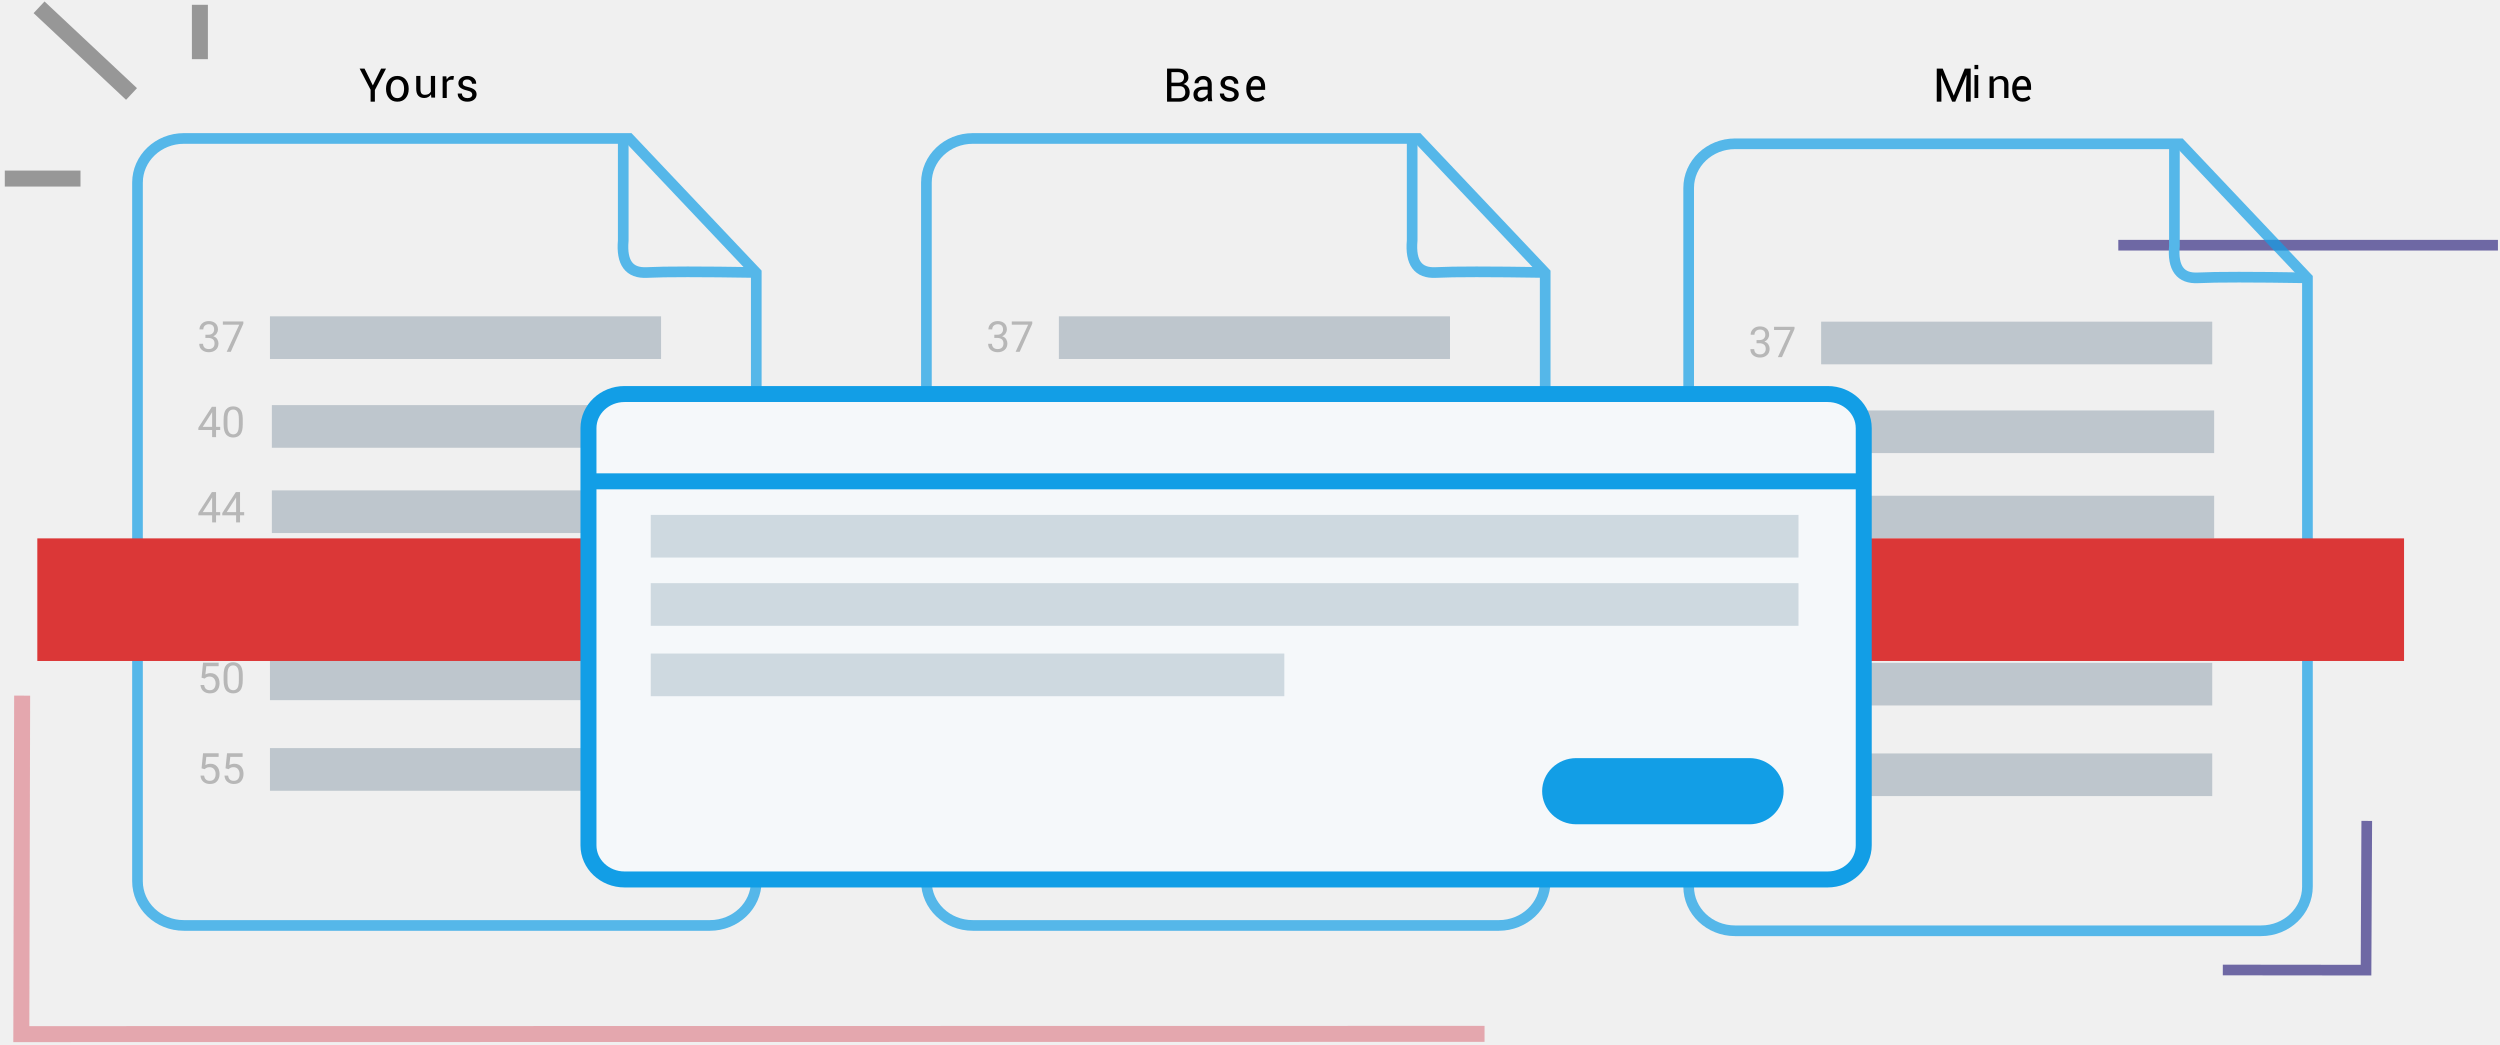
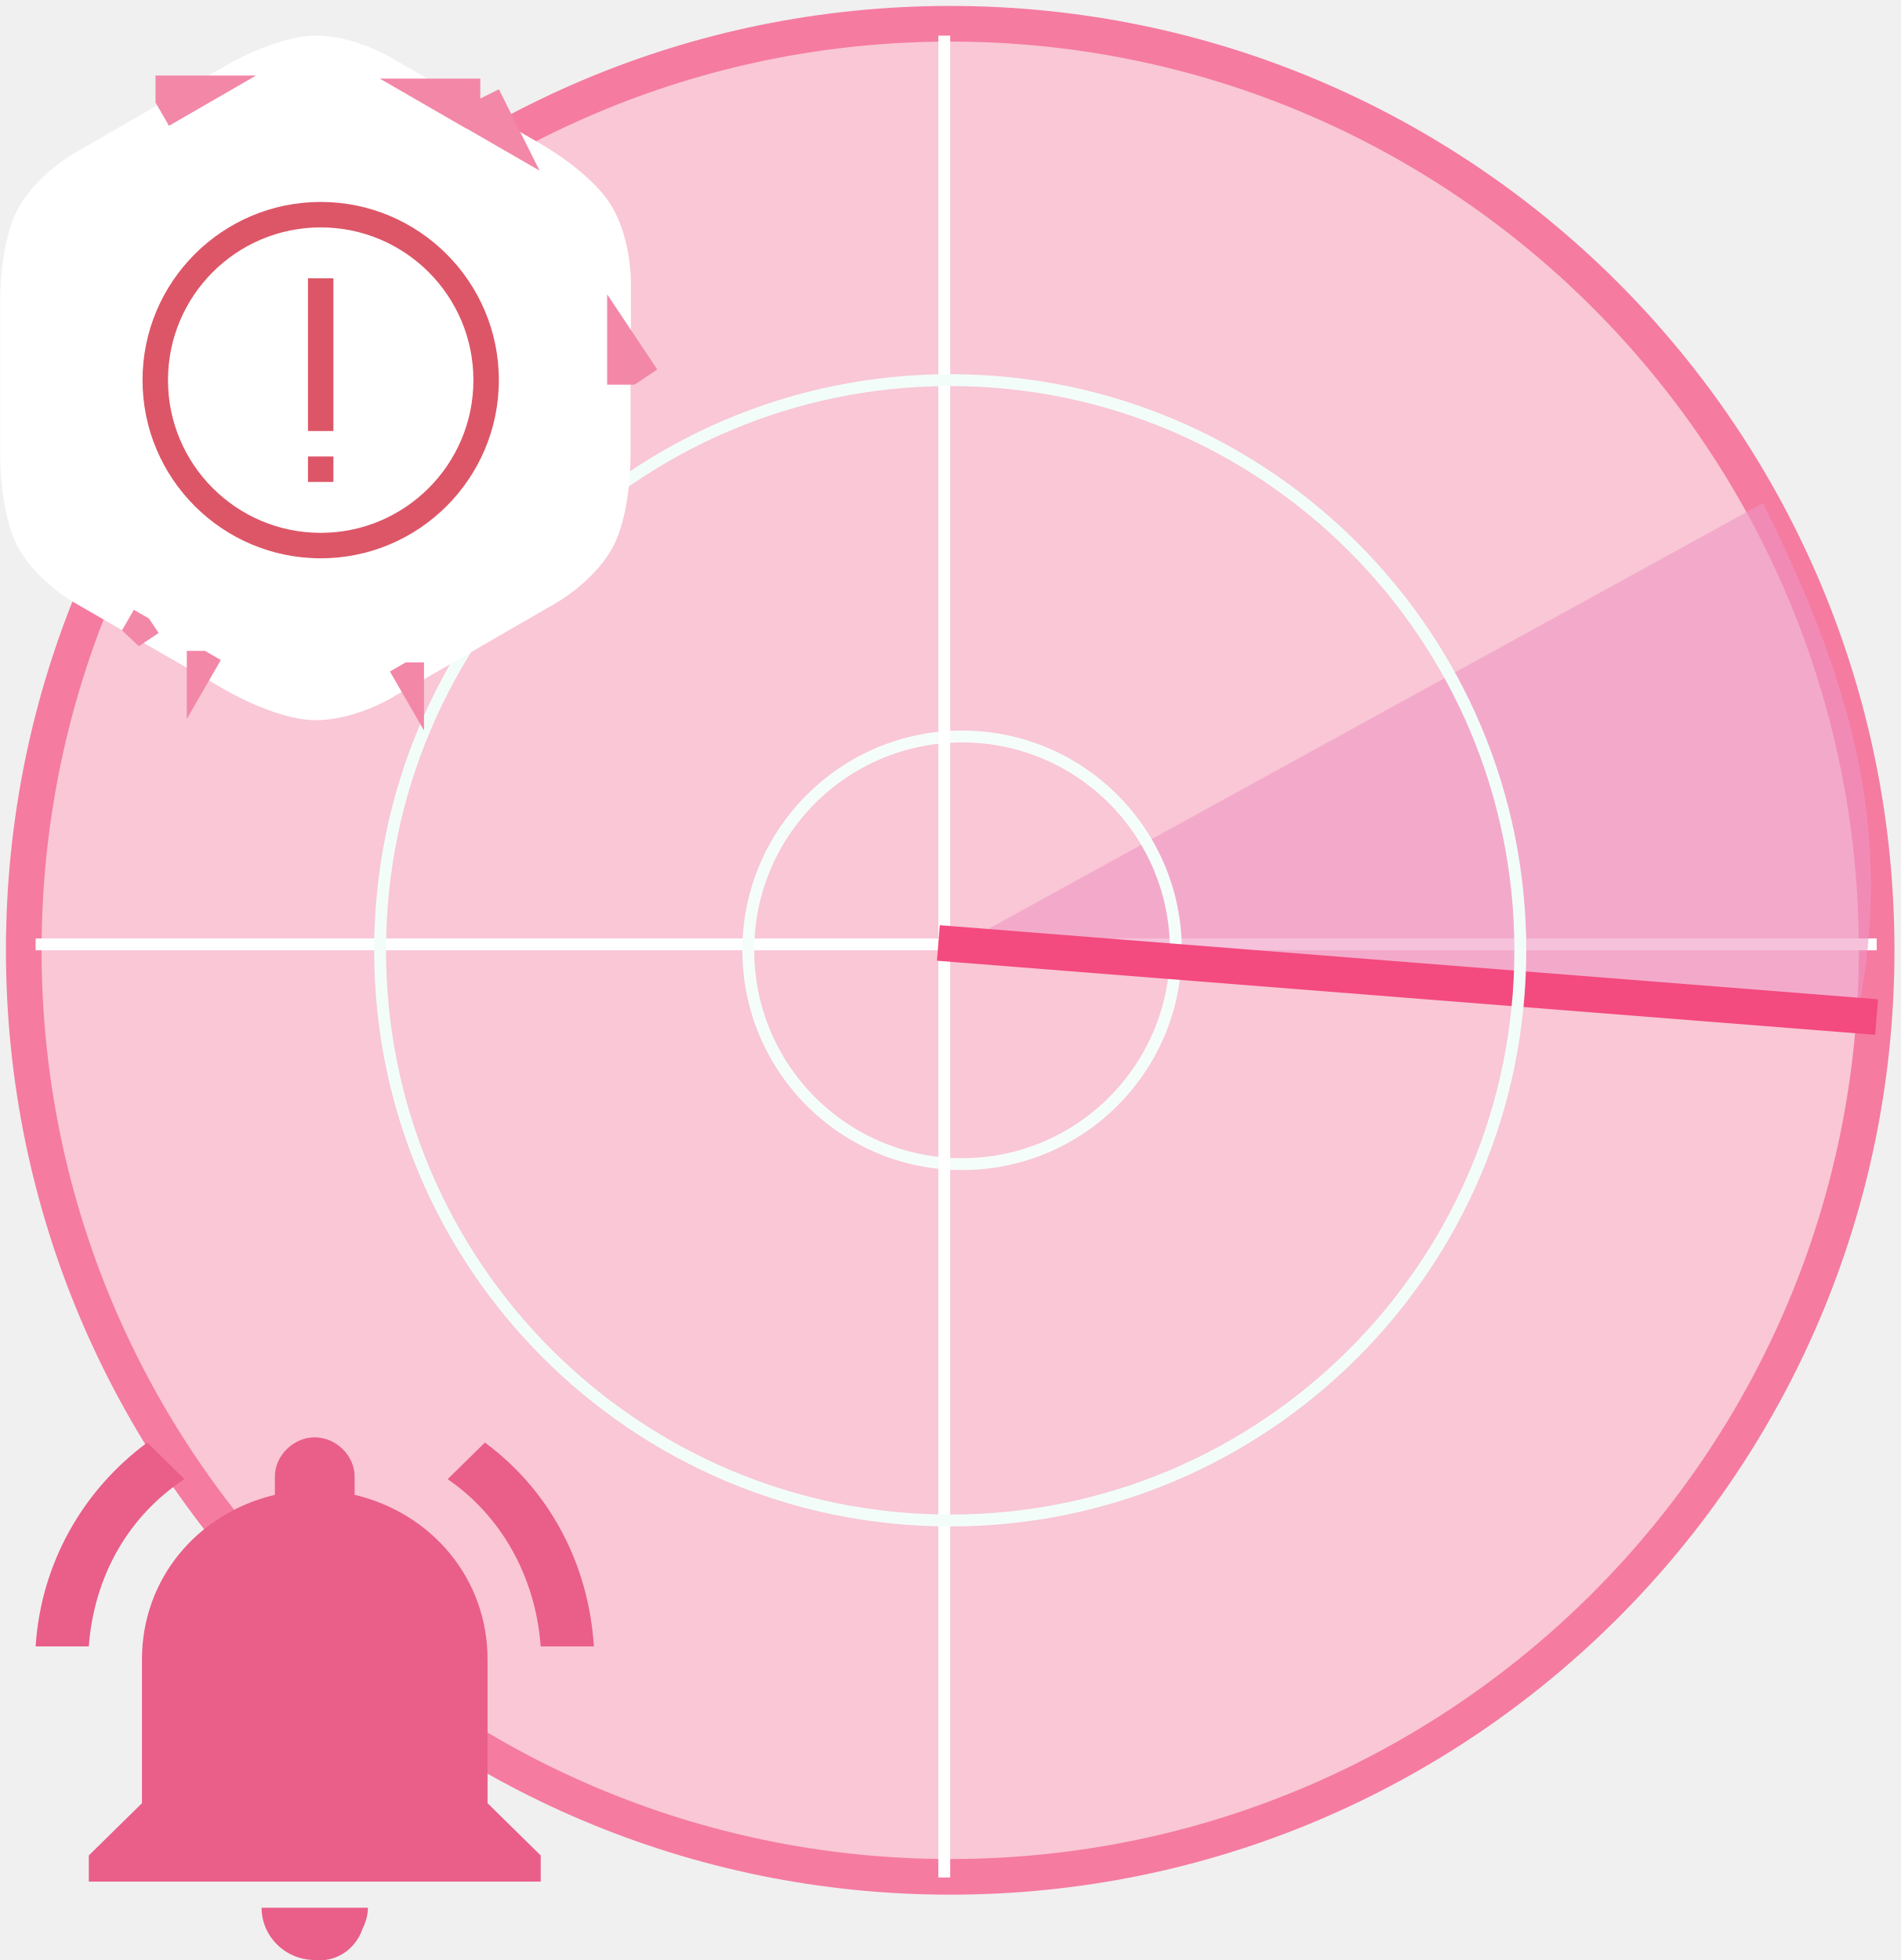
- <svg xmlns="http://www.w3.org/2000/svg" width="469px" height="196px" viewBox="0 0 469 196" version="1.1">
-   <defs />
+ <svg xmlns="http://www.w3.org/2000/svg" xmlns:xlink="http://www.w3.org/1999/xlink" width="160px" height="165px" viewBox="0 0 160 165" version="1.1">
+   <defs>
+     <path d="M18.798,2.644 L14.094,5.36 L14.119,5.36 L11.89,6.646 L6.203,9.931 C6.203,9.931 3.249,11.616 1.661,14.314 C-0.086,17.278 0.015,22.447 0.015,22.447 L0.015,26.366 L0.015,27.879 L0.015,29.748 L0.015,31.643 L0.015,35.18 C0.015,35.18 -0.086,40.352 1.661,43.316 C3.249,46.014 6.203,47.7 6.203,47.7 L11.115,50.534 L11.137,50.567 L16.727,53.794 L16.734,53.794 L18.798,54.983 C18.798,54.983 23.225,57.659 26.668,57.626 C29.798,57.594 32.73,55.883 32.73,55.883 L34.675,54.763 L34.697,54.763 L46.9,47.714 C46.9,47.714 49.853,46.028 51.445,43.331 C53.192,40.366 53.088,35.194 53.088,35.194 L53.088,28.34 L53.117,28.383 L53.117,20.639 C53.117,20.639 53.131,17.239 51.593,14.512 C49.897,11.515 45.366,9.019 45.366,9.019 L40.662,6.303 L40.68,6.34 L39.422,5.616 L39.437,5.616 L32.73,1.744 C32.73,1.744 29.798,0.029 26.668,0 C23.225,-0.029 18.798,2.644 18.798,2.644 Z" id="path-1" />
+   </defs>
  <g id="Page-1" stroke="none" stroke-width="1" fill="none" fill-rule="evenodd">
-     <g id="Artboard" transform="translate(-859, -1723)">
-       <polyline id="Line-18" stroke="#E4A7AE" stroke-width="3" stroke-linecap="square" points="863.151 1855 863 1917 1136 1916.955" />
-       <polyline id="Line-23" stroke="#6E68A4" stroke-width="2" stroke-linecap="square" points="1277 1904.971 1302.867 1905 1303 1878" />
-       <path d="M1257.393,1769 L1326.611,1769" id="Line-19" stroke="#6E68A4" stroke-width="2" stroke-linecap="square" />
-       <path d="M882.579,1739.605 L867.421,1725.395" id="Line-20" stroke="#979797" stroke-width="3" stroke-linecap="square" />
-       <path d="M896.5,1732.6 L896.5,1725.4" id="Line-21" stroke="#979797" stroke-width="3" stroke-linecap="square" />
-       <path d="M872.6,1756.5 L861.4,1756.5" id="Line-22" stroke="#979797" stroke-width="3" stroke-linecap="square" />
-       <g id="Conflict-Copy" transform="translate(866, 1735)">
-         <polygon id="Fill-31" fill="#000000" points="62.942 4.023 64.499 0.868 65.42 0.868 63.327 4.893 63.327 7.077 62.524 7.077 62.524 4.838 60.465 0.868 61.386 0.868" />
-         <path d="M66.283,4.709 C66.283,5.201 66.389,5.608 66.601,5.929 C66.813,6.25 67.128,6.41 67.545,6.41 C67.957,6.41 68.27,6.25 68.483,5.929 C68.697,5.608 68.803,5.201 68.803,4.709 L68.803,4.614 C68.803,4.128 68.696,3.723 68.481,3.399 C68.266,3.075 67.951,2.914 67.537,2.914 C67.125,2.914 66.813,3.075 66.601,3.399 C66.389,3.723 66.283,4.128 66.283,4.614 L66.283,4.709 Z M65.42,4.617 C65.42,3.929 65.61,3.361 65.989,2.916 C66.369,2.47 66.885,2.247 67.537,2.247 C68.194,2.247 68.714,2.469 69.095,2.914 C69.477,3.358 69.667,3.926 69.667,4.617 L69.667,4.711 C69.667,5.405 69.477,5.973 69.097,6.414 C68.717,6.856 68.2,7.077 67.545,7.077 C66.891,7.077 66.373,6.855 65.991,6.412 C65.611,5.969 65.42,5.402 65.42,4.711 L65.42,4.617 Z" id="Fill-33" fill="#000000" />
-         <path d="M73.858,5.707 C73.722,5.925 73.546,6.093 73.332,6.21 C73.118,6.328 72.87,6.387 72.589,6.387 C72.115,6.387 71.745,6.245 71.48,5.962 C71.215,5.68 71.082,5.24 71.082,4.641 L71.082,2.247 L71.873,2.247 L71.873,4.649 C71.873,5.081 71.942,5.379 72.078,5.542 C72.216,5.705 72.428,5.786 72.717,5.786 C72.999,5.786 73.231,5.733 73.415,5.627 C73.598,5.52 73.736,5.37 73.83,5.174 L73.83,2.247 L74.621,2.247 L74.621,6.307 L73.91,6.307 L73.858,5.707 Z" id="Fill-35" fill="#000000" />
-         <path d="M78.054,2.976 L77.656,2.954 C77.452,2.954 77.279,3 77.138,3.093 C76.998,3.185 76.89,3.315 76.813,3.483 L76.813,6.387 L76.037,6.387 L76.037,2.322 L76.73,2.322 L76.806,2.916 C76.926,2.706 77.075,2.542 77.253,2.424 C77.43,2.306 77.634,2.247 77.865,2.247 C77.923,2.247 77.978,2.252 78.031,2.261 C78.083,2.269 78.126,2.279 78.16,2.289 L78.054,2.976 Z" id="Fill-37" fill="#000000" />
-         <path d="M81.597,5.748 C81.597,5.561 81.529,5.408 81.394,5.288 C81.258,5.167 81,5.062 80.622,4.974 C80.082,4.85 79.675,4.684 79.402,4.474 C79.129,4.263 78.993,3.976 78.993,3.613 C78.993,3.235 79.147,2.913 79.454,2.647 C79.761,2.381 80.161,2.247 80.655,2.247 C81.173,2.247 81.585,2.387 81.891,2.665 C82.197,2.943 82.343,3.281 82.329,3.68 L82.321,3.705 L81.548,3.705 C81.548,3.501 81.466,3.319 81.303,3.157 C81.14,2.995 80.924,2.914 80.655,2.914 C80.367,2.914 80.153,2.98 80.013,3.112 C79.873,3.244 79.803,3.403 79.803,3.59 C79.803,3.773 79.865,3.918 79.989,4.023 C80.112,4.13 80.363,4.224 80.741,4.307 C81.304,4.433 81.722,4.604 81.996,4.821 C82.27,5.037 82.407,5.328 82.407,5.692 C82.407,6.104 82.248,6.438 81.929,6.694 C81.609,6.949 81.191,7.077 80.676,7.077 C80.108,7.077 79.661,6.925 79.334,6.625 C79.008,6.324 78.853,5.973 78.869,5.572 L78.878,5.546 L79.652,5.546 C79.665,5.845 79.772,6.064 79.972,6.203 C80.173,6.341 80.407,6.41 80.676,6.41 C80.964,6.41 81.189,6.349 81.352,6.227 C81.516,6.105 81.597,5.946 81.597,5.748" id="Fill-39" fill="#000000" />
-         <path d="M212.759,4.168 L212.759,6.416 L214.181,6.416 C214.553,6.416 214.844,6.321 215.052,6.133 C215.26,5.945 215.364,5.678 215.364,5.333 C215.364,4.97 215.278,4.685 215.105,4.478 C214.931,4.272 214.663,4.168 214.301,4.168 L212.759,4.168 Z M212.759,3.507 L214.089,3.507 C214.395,3.507 214.643,3.422 214.835,3.249 C215.027,3.077 215.122,2.838 215.122,2.531 C215.122,2.195 215.02,1.944 214.813,1.778 C214.606,1.611 214.307,1.528 213.918,1.528 L212.759,1.528 L212.759,3.507 Z M211.938,7.077 L211.938,0.868 L213.918,0.868 C214.552,0.868 215.048,1.007 215.406,1.288 C215.765,1.568 215.944,1.988 215.944,2.547 C215.944,2.823 215.857,3.07 215.685,3.288 C215.513,3.505 215.287,3.667 215.006,3.772 C215.373,3.851 215.662,4.034 215.871,4.322 C216.081,4.609 216.185,4.943 216.185,5.324 C216.185,5.892 216.006,6.327 215.647,6.627 C215.287,6.927 214.797,7.077 214.181,7.077 L211.938,7.077 Z" id="Fill-41" fill="#000000" />
-         <path d="M218.36,6.363 C218.639,6.363 218.89,6.284 219.114,6.127 C219.339,5.969 219.485,5.789 219.552,5.586 L219.552,4.832 L218.688,4.832 C218.378,4.832 218.13,4.917 217.944,5.089 C217.757,5.261 217.663,5.462 217.663,5.693 C217.663,5.899 217.722,6.062 217.84,6.183 C217.956,6.302 218.13,6.363 218.36,6.363 Z M219.638,6.986 C219.612,6.845 219.593,6.721 219.578,6.614 C219.564,6.506 219.555,6.399 219.552,6.289 C219.409,6.513 219.223,6.7 218.992,6.851 C218.761,7.001 218.512,7.077 218.246,7.077 C217.805,7.077 217.47,6.953 217.239,6.705 C217.009,6.456 216.893,6.114 216.893,5.679 C216.893,5.234 217.057,4.887 217.384,4.636 C217.711,4.385 218.155,4.26 218.715,4.26 L219.552,4.26 L219.552,3.8 C219.552,3.527 219.477,3.312 219.325,3.152 C219.175,2.993 218.96,2.914 218.684,2.914 C218.436,2.914 218.235,2.984 218.08,3.122 C217.926,3.261 217.847,3.428 217.847,3.624 L217.112,3.624 L217.104,3.597 C217.089,3.259 217.234,2.95 217.54,2.669 C217.847,2.388 218.242,2.247 218.727,2.247 C219.207,2.247 219.593,2.381 219.885,2.649 C220.177,2.917 220.323,3.304 220.323,3.808 L220.323,6.048 C220.323,6.215 220.331,6.376 220.347,6.531 C220.362,6.685 220.391,6.837 220.432,6.986 L219.638,6.986 Z" id="Fill-43" fill="#000000" />
-         <path d="M224.577,5.748 C224.577,5.561 224.509,5.408 224.374,5.288 C224.238,5.167 223.98,5.062 223.601,4.974 C223.061,4.85 222.656,4.684 222.382,4.474 C222.109,4.263 221.972,3.976 221.972,3.613 C221.972,3.235 222.126,2.913 222.433,2.647 C222.741,2.381 223.141,2.247 223.634,2.247 C224.153,2.247 224.565,2.387 224.871,2.665 C225.177,2.943 225.322,3.281 225.309,3.68 L225.3,3.705 L224.527,3.705 C224.527,3.501 224.446,3.319 224.283,3.157 C224.12,2.995 223.903,2.914 223.634,2.914 C223.346,2.914 223.132,2.98 222.993,3.112 C222.853,3.244 222.783,3.403 222.783,3.59 C222.783,3.773 222.844,3.918 222.968,4.023 C223.092,4.13 223.342,4.224 223.721,4.307 C224.283,4.433 224.702,4.604 224.975,4.821 C225.25,5.037 225.387,5.328 225.387,5.692 C225.387,6.104 225.228,6.438 224.909,6.694 C224.589,6.949 224.171,7.077 223.655,7.077 C223.087,7.077 222.64,6.925 222.314,6.625 C221.987,6.324 221.833,5.973 221.849,5.572 L221.857,5.546 L222.631,5.546 C222.644,5.845 222.751,6.064 222.952,6.203 C223.152,6.341 223.387,6.41 223.655,6.41 C223.943,6.41 224.169,6.349 224.332,6.227 C224.496,6.105 224.577,5.946 224.577,5.748" id="Fill-45" fill="#000000" />
-         <path d="M228.611,2.914 C228.353,2.914 228.133,3.033 227.951,3.272 C227.768,3.51 227.656,3.81 227.615,4.17 L227.623,4.191 L229.572,4.191 L229.572,4.079 C229.572,3.748 229.491,3.471 229.33,3.248 C229.168,3.025 228.929,2.914 228.611,2.914 M228.728,7.077 C228.14,7.077 227.672,6.861 227.324,6.429 C226.977,5.998 226.802,5.438 226.802,4.75 L226.802,4.561 C226.802,3.899 226.982,3.348 227.34,2.907 C227.698,2.468 228.122,2.247 228.611,2.247 C229.181,2.247 229.612,2.437 229.904,2.815 C230.196,3.193 230.342,3.698 230.342,4.329 L230.342,4.857 L227.599,4.857 L227.588,4.879 C227.596,5.325 227.698,5.692 227.896,5.979 C228.094,6.266 228.372,6.41 228.728,6.41 C228.988,6.41 229.218,6.369 229.414,6.288 C229.611,6.205 229.78,6.093 229.924,5.95 L230.224,6.501 C230.073,6.666 229.874,6.802 229.626,6.912 C229.379,7.022 229.08,7.077 228.728,7.077" id="Fill-47" fill="#000000" />
-         <polygon id="Fill-49" fill="#000000" points="357.45 0.868 359.506 5.913 359.532 5.913 361.588 0.868 362.704 0.868 362.704 7.077 361.831 7.077 361.831 4.62 361.92 2.095 361.898 2.092 359.807 7.077 359.227 7.077 357.145 2.104 357.122 2.109 357.207 4.62 357.207 7.077 356.333 7.077 356.333 0.868" />
-         <path d="M363.412,6.387 L364.119,6.387 L364.119,2.08 L363.412,2.08 L363.412,6.387 Z M363.412,0.978 L364.119,0.978 L364.119,0.178 L363.412,0.178 L363.412,0.978 Z" id="Fill-51" fill="#000000" />
-         <path d="M366.952,2.322 L367.009,2.927 C367.154,2.712 367.337,2.545 367.556,2.426 C367.774,2.307 368.023,2.247 368.303,2.247 C368.773,2.247 369.137,2.376 369.395,2.632 C369.653,2.889 369.782,3.285 369.782,3.821 L369.782,6.387 L368.988,6.387 L368.988,3.836 C368.988,3.478 368.913,3.224 368.761,3.074 C368.609,2.923 368.376,2.848 368.065,2.848 C367.836,2.848 367.635,2.899 367.459,3.003 C367.282,3.105 367.141,3.245 367.037,3.423 L367.037,6.387 L366.243,6.387 L366.243,2.322 L366.952,2.322 Z" id="Fill-53" fill="#000000" />
-         <path d="M372.298,2.914 C372.04,2.914 371.82,3.033 371.638,3.272 C371.456,3.51 371.344,3.81 371.302,4.17 L371.31,4.191 L373.259,4.191 L373.259,4.079 C373.259,3.748 373.178,3.471 373.017,3.248 C372.856,3.025 372.616,2.914 372.298,2.914 M372.416,7.077 C371.827,7.077 371.36,6.861 371.012,6.429 C370.664,5.998 370.49,5.438 370.49,4.75 L370.49,4.561 C370.49,3.899 370.67,3.348 371.028,2.907 C371.386,2.468 371.809,2.247 372.298,2.247 C372.868,2.247 373.3,2.437 373.591,2.815 C373.883,3.193 374.029,3.698 374.029,4.329 L374.029,4.857 L371.286,4.857 L371.275,4.879 C371.283,5.325 371.386,5.692 371.584,5.979 C371.782,6.266 372.059,6.41 372.416,6.41 C372.676,6.41 372.905,6.369 373.102,6.288 C373.298,6.205 373.468,6.093 373.611,5.95 L373.911,6.501 C373.76,6.666 373.562,6.802 373.314,6.912 C373.066,7.022 372.767,7.077 372.416,7.077" id="Fill-54" fill="#000000" />
-         <g id="Group-59" transform="translate(181.5021, 13.97561)" fill="#020202">
-           <polyline id="Fill-57" points="0.625 0.345 0.625 35.53 0.625 145.913" />
+     <g id="New-Design" transform="translate(-1177, -2040)">
+       <g id="Conflicts" transform="translate(1177, 2042)">
+         <circle id="Oval-8" stroke="#F57BA1" stroke-width="3" fill="#F9C7D6" cx="80" cy="78" r="78" />
+         <path d="M3.5,77.5 L157.503,77.5" id="Line-34" stroke="#FFFFFF" stroke-linecap="square" />
+         <path d="M80.734,77.555 L148.418,40.359 C152.605,48.649 155.329,56.113 156.59,62.752 C157.85,69.391 157.818,76.103 156.492,82.887 L80.734,77.555 Z" id="Path" fill-opacity="0.591" fill="#EF97C2" />
+         <circle id="Oval-7" stroke="#F5FDFB" cx="81" cy="78" r="18" />
+         <path d="M79.5,1.5 L79.5,155.552" id="Line-33" stroke="#FFFFFF" stroke-linecap="square" />
+         <path d="M80.5,77.5 L156.5,83.5" id="Line-32" stroke="#F34A7F" stroke-width="3" stroke-linecap="square" />
+         <circle id="Oval-8" stroke="#F2FDFA" cx="80" cy="78" r="48" />
+         <g id="add-cell" transform="translate(0, 1)" fill-rule="nonzero">
+           <g id="hexagon">
+             <g id="Shape">
+               <use fill="#FFFFFF" fill-rule="evenodd" xlink:href="#path-1" />
+               <path stroke="#F387A8" stroke-width="2" d="M35.705,4.616 L38.937,6.482 L39.437,5.616 L39.437,4.616 L35.705,4.616 Z M43.045,8.834 L41.556,5.856 L40.662,6.303 L40.162,7.17 L43.045,8.834 Z M52.117,25.08 L52.117,28.383 L53.117,28.383 L53.949,27.828 L52.117,25.08 Z M34.429,53.763 L34.197,53.897 L34.697,54.763 L34.697,53.763 L34.429,53.763 Z M16.995,52.794 L16.727,52.794 L16.727,53.794 L17.227,52.928 L16.995,52.794 Z M11.839,49.818 L11.637,49.701 L11.137,50.567 L11.969,50.012 L11.839,49.818 Z M17.826,4.36 L14.094,4.36 L14.094,5.36 L14.594,6.226 L17.826,4.36 Z" />
+             </g>
+           </g>
+           <g id="excl-round" transform="translate(12, 14)" fill="#DD5667">
+             <path d="M15,2.143 C22.098,2.143 27.857,7.902 27.857,15 C27.857,22.098 22.098,27.857 15,27.857 C7.902,27.857 2.143,22.098 2.143,15 C2.143,7.902 7.902,2.143 15,2.143 Z M15,0 C6.723,0 0,6.723 0,15 C0,23.277 6.723,30 15,30 C23.277,30 30,23.277 30,15 C30,6.723 23.277,0 15,0 Z" id="Shape" />
+             <path d="M13.929,21.429 L16.071,21.429 L16.071,23.571 L13.929,23.571 L13.929,21.429 Z M13.929,6.429 L16.071,6.429 L16.071,19.286 L13.929,19.286 L13.929,6.429 Z" id="Shape" />
+           </g>
        </g>
-         <g id="Group-84" transform="translate(328.0206, 49.16028)">
-           <path d="M0.645,0.345 L89.099,0.345" id="Fill-82" fill="#020202" />
-           <path d="M0.645,0.345 L89.099,0.345" id="Stroke-83" />
-         </g>
-         <path d="" id="Path-6" stroke="#979797" />
-         <g id="Files" transform="translate(18, 13)">
-           <path d="M116.877,140.329 C116.877,144.904 112.984,148.613 108.184,148.613 L9.486,148.613 C4.687,148.613 0.794,144.904 0.794,140.329 L0.794,9.26 C0.794,4.685 4.687,0.976 9.486,0.976 C34.12,0.976 52.596,0.976 64.913,0.976 C74.529,0.976 83.904,0.976 93.038,0.976 L116.877,26.165 L116.877,140.329 Z" id="Stroke-1" stroke="#129EE6" stroke-width="2" opacity="0.7" />
-           <g id="Group-14" opacity="0.7" transform="translate(25, 37)">
-             <path d="M2.645,1.345 L91.1,1.345" id="Fill-11" fill="#020202" />
-             <path d="M0.645,1.345 L74.016,1.345" id="Stroke-13" stroke="#A8B4BD" stroke-width="8" />
-           </g>
-           <g id="Group-14-Copy-3" opacity="0.7" transform="translate(25, 118)">
-             <path d="M0.645,1.345 L89.1,1.345" id="Fill-11" fill="#020202" />
-             <path d="M0.645,1.345 L74.016,1.345" id="Stroke-13" stroke="#A8B4BD" stroke-width="8" />
-           </g>
-           <g id="Group-14-Copy-2" opacity="0.7" transform="translate(25, 101)">
-             <path d="M0.645,1.345 L89.1,1.345" id="Fill-11" fill="#020202" />
-             <path d="M0.645,1.345 L74.016,1.345" id="Stroke-13" stroke="#A8B4BD" stroke-width="8" />
-           </g>
-           <g id="Group-14-Copy" opacity="0.7" transform="translate(25, 54)">
-             <path d="M0.645,1.345 L89.1,1.345" id="Fill-11" fill="#020202" />
-             <path d="M1,1 L74.371,1" id="Stroke-13" stroke="#A8B4BD" stroke-width="8" />
-             <path d="M1,17 L74.371,17" id="Stroke-13-Copy" stroke="#A8B4BD" stroke-width="8" />
-           </g>
-           <text id="37" opacity="0.347" font-family="Roboto-Regular, Roboto" font-size="8" font-weight="normal" fill="#4A4A4A">
-             <tspan x="12" y="41">37</tspan>
-           </text>
-           <text id="40" opacity="0.347" font-family="Roboto-Regular, Roboto" font-size="8" font-weight="normal" fill="#4A4A4A">
-             <tspan x="12" y="57">40</tspan>
-           </text>
-           <text id="44" opacity="0.347" font-family="Roboto-Regular, Roboto" font-size="8" font-weight="normal" fill="#4A4A4A">
-             <tspan x="12" y="73">44</tspan>
-           </text>
-           <text id="55" opacity="0.347" font-family="Roboto-Regular, Roboto" font-size="8" font-weight="normal" fill="#4A4A4A">
-             <tspan x="12" y="122">55</tspan>
-           </text>
-           <text id="50" opacity="0.347" font-family="Roboto-Regular, Roboto" font-size="8" font-weight="normal" fill="#4A4A4A">
-             <tspan x="12" y="105">50</tspan>
-           </text>
-           <path d="M91.921,1.621 L91.921,20.135 C91.554,24.301 93.035,26.297 96.363,26.124 C99.692,25.951 106.572,25.951 117.004,26.124" id="Path-7" stroke="#55B7E9" stroke-width="2" />
-         </g>
-         <g id="Files-Copy" transform="translate(166, 13)">
-           <path d="M116.877,140.329 C116.877,144.904 112.984,148.613 108.184,148.613 L9.486,148.613 C4.687,148.613 0.794,144.904 0.794,140.329 L0.794,9.26 C0.794,4.685 4.687,0.976 9.486,0.976 C34.12,0.976 52.596,0.976 64.913,0.976 C74.529,0.976 83.904,0.976 93.038,0.976 L116.877,26.165 L116.877,140.329 Z" id="Stroke-1" stroke="#129EE6" stroke-width="2" opacity="0.7" />
-           <g id="Group-14" opacity="0.7" transform="translate(25, 37)">
-             <path d="M2.645,1.345 L91.1,1.345" id="Fill-11" fill="#020202" />
-             <path d="M0.645,1.345 L74.016,1.345" id="Stroke-13" stroke="#A8B4BD" stroke-width="8" />
-           </g>
-           <g id="Group-14-Copy-3" opacity="0.7" transform="translate(25, 118)">
-             <path d="M0.645,1.345 L89.1,1.345" id="Fill-11" fill="#020202" />
-             <path d="M0.645,1.345 L74.016,1.345" id="Stroke-13" stroke="#A8B4BD" stroke-width="8" />
-           </g>
-           <g id="Group-14-Copy-2" opacity="0.7" transform="translate(25, 101)">
-             <path d="M0.645,1.345 L89.1,1.345" id="Fill-11" fill="#020202" />
-             <path d="M0.645,1.345 L74.016,1.345" id="Stroke-13" stroke="#A8B4BD" stroke-width="8" />
-           </g>
-           <g id="Group-14-Copy" opacity="0.7" transform="translate(25, 54)">
-             <path d="M0.645,1.345 L89.1,1.345" id="Fill-11" fill="#020202" />
-             <path d="M1,1 L74.371,1" id="Stroke-13" stroke="#A8B4BD" stroke-width="8" />
-             <path d="M1,17 L74.371,17" id="Stroke-13-Copy" stroke="#A8B4BD" stroke-width="8" />
-           </g>
-           <text id="37" opacity="0.347" font-family="Roboto-Regular, Roboto" font-size="8" font-weight="normal" fill="#4A4A4A">
-             <tspan x="12" y="41">37</tspan>
-           </text>
-           <text id="40" opacity="0.347" font-family="Roboto-Regular, Roboto" font-size="8" font-weight="normal" fill="#4A4A4A">
-             <tspan x="12" y="57">40</tspan>
-           </text>
-           <text id="44" opacity="0.347" font-family="Roboto-Regular, Roboto" font-size="8" font-weight="normal" fill="#4A4A4A">
-             <tspan x="12" y="73">44</tspan>
-           </text>
-           <text id="55" opacity="0.347" font-family="Roboto-Regular, Roboto" font-size="8" font-weight="normal" fill="#4A4A4A">
-             <tspan x="12" y="122">55</tspan>
-           </text>
-           <text id="50" opacity="0.347" font-family="Roboto-Regular, Roboto" font-size="8" font-weight="normal" fill="#4A4A4A">
-             <tspan x="12" y="105">50</tspan>
-           </text>
-           <path d="M91.921,1.621 L91.921,20.135 C91.554,24.301 93.035,26.297 96.363,26.124 C99.692,25.951 106.572,25.951 117.004,26.124" id="Path-7" stroke="#55B7E9" stroke-width="2" />
-         </g>
-         <g id="Files-Copy-2" transform="translate(309, 14)">
-           <path d="M116.877,140.329 C116.877,144.904 112.984,148.613 108.184,148.613 L9.486,148.613 C4.687,148.613 0.794,144.904 0.794,140.329 L0.794,9.26 C0.794,4.685 4.687,0.976 9.486,0.976 C34.12,0.976 52.596,0.976 64.913,0.976 C74.529,0.976 83.904,0.976 93.038,0.976 L116.877,26.165 L116.877,140.329 Z" id="Stroke-1" stroke="#129EE6" stroke-width="2" opacity="0.7" />
-           <g id="Group-14" opacity="0.7" transform="translate(25, 37)">
-             <path d="M2.645,1.345 L91.1,1.345" id="Fill-11" fill="#020202" />
-             <path d="M0.645,1.345 L74.016,1.345" id="Stroke-13" stroke="#A8B4BD" stroke-width="8" />
-           </g>
-           <g id="Group-14-Copy-3" opacity="0.7" transform="translate(25, 118)">
-             <path d="M0.645,1.345 L89.1,1.345" id="Fill-11" fill="#020202" />
-             <path d="M0.645,1.345 L74.016,1.345" id="Stroke-13" stroke="#A8B4BD" stroke-width="8" />
-           </g>
-           <g id="Group-14-Copy-2" opacity="0.7" transform="translate(25, 101)">
-             <path d="M0.645,1.345 L89.1,1.345" id="Fill-11" fill="#020202" />
-             <path d="M0.645,1.345 L74.016,1.345" id="Stroke-13" stroke="#A8B4BD" stroke-width="8" />
-           </g>
-           <g id="Group-14-Copy" opacity="0.7" transform="translate(25, 54)">
-             <path d="M0.645,1.345 L89.1,1.345" id="Fill-11" fill="#020202" />
-             <path d="M1,1 L74.371,1" id="Stroke-13" stroke="#A8B4BD" stroke-width="8" />
-             <path d="M1,17 L74.371,17" id="Stroke-13-Copy" stroke="#A8B4BD" stroke-width="8" />
-           </g>
-           <text id="37" opacity="0.347" font-family="Roboto-Regular, Roboto" font-size="8" font-weight="normal" fill="#4A4A4A">
-             <tspan x="12" y="41">37</tspan>
-           </text>
-           <text id="40" opacity="0.347" font-family="Roboto-Regular, Roboto" font-size="8" font-weight="normal" fill="#4A4A4A">
-             <tspan x="12" y="57">40</tspan>
-           </text>
-           <text id="44" opacity="0.347" font-family="Roboto-Regular, Roboto" font-size="8" font-weight="normal" fill="#4A4A4A">
-             <tspan x="12" y="73">44</tspan>
-           </text>
-           <text id="55" opacity="0.347" font-family="Roboto-Regular, Roboto" font-size="8" font-weight="normal" fill="#4A4A4A">
-             <tspan x="12" y="122">55</tspan>
-           </text>
-           <text id="50" opacity="0.347" font-family="Roboto-Regular, Roboto" font-size="8" font-weight="normal" fill="#4A4A4A">
-             <tspan x="12" y="105">50</tspan>
-           </text>
-           <path d="M91.921,1.621 L91.921,20.135 C91.554,24.301 93.035,26.297 96.363,26.124 C99.692,25.951 106.572,25.951 117.004,26.124" id="Path-7" stroke="#55B7E9" stroke-width="2" />
-         </g>
-         <g id="Group-68" transform="translate(0, 89)">
-           <path d="M201,37 L282,37" id="Fill-66" fill="#03366C" />
-           <polygon id="Stroke-55" fill="#DB3737" points="0 23 444 23 444 0 0 0" />
-         </g>
-         <g id="Notifications" transform="translate(102, 61)">
-           <path d="M240.638,85.581 C240.638,89.119 237.605,91.986 233.864,91.986 L8.168,91.986 C4.427,91.986 1.395,89.119 1.395,85.581 L1.395,7.324 C1.395,3.787 4.427,0.92 8.168,0.92 L233.864,0.92 C237.605,0.92 240.638,3.787 240.638,7.324 L240.638,85.581 Z" id="Fill-97" fill="#F5F8FA" />
-           <path d="M240.638,85.581 C240.638,89.119 237.605,91.986 233.864,91.986 L8.168,91.986 C4.427,91.986 1.395,89.119 1.395,85.581 L1.395,7.324 C1.395,3.787 4.427,0.92 8.168,0.92 L233.864,0.92 C237.605,0.92 240.638,3.787 240.638,7.324 L240.638,85.581 Z" id="Stroke-98" stroke="#129EE6" stroke-width="3" fill="#F5F8FA" />
-           <g id="Group-101" transform="translate(0.687243, 16.95819)">
-             <path d="M239.578,0.338 L0.44,0.338" id="Fill-99" fill="#FFFFFF" />
-             <path d="M239.578,0.338 L0.44,0.338" id="Stroke-100" stroke="#129EE6" stroke-width="3" />
-           </g>
-           <path d="M225.605,75.428 C225.605,78.857 222.732,81.638 219.188,81.638 L186.723,81.638 C183.179,81.638 180.305,78.857 180.305,75.428 C180.305,71.999 183.179,69.22 186.723,69.22 L219.188,69.22 C222.732,69.22 225.605,71.999 225.605,75.428 Z" id="Stroke-103" fill="#129EE6" />
-           <g id="Group-106" transform="translate(12.72016, 27.13589)">
-             <path d="M0.36,0.459 L215.678,0.459" id="Fill-104" fill="#FFFFFF" />
-             <path d="M0.36,0.459 L215.678,0.459" id="Stroke-105" stroke="#CED9E0" stroke-width="8" />
-           </g>
-           <g id="Group-109" transform="translate(12.72016, 40.2439)">
-             <path d="M0.36,0.158 L215.678,0.158" id="Fill-107" fill="#CED9E0" />
-             <path d="M0.36,0.158 L215.678,0.158" id="Stroke-108" stroke="#CED9E0" stroke-width="8" />
-           </g>
-           <g id="Group-112" transform="translate(12.72016, 52.59233)">
-             <path d="M0.36,1.016 L119.218,1.016" id="Fill-110" fill="#CED9E0" />
-             <path d="M0.36,1.016 L119.218,1.016" id="Stroke-111" stroke="#CED9E0" stroke-width="8" />
-           </g>
+         <g id="notifications-on" transform="translate(3, 119)" fill="#EA5E8A" fill-rule="nonzero">
+           <path d="M12.533,3.52 L9.4,0.44 C4.029,4.4 0.448,10.56 0,17.6 L4.476,17.6 C4.924,11.66 7.833,6.6 12.533,3.52 Z M42.524,17.6 L47,17.6 C46.552,10.56 43.195,4.4 37.824,0.44 L34.69,3.52 C39.167,6.6 42.076,11.66 42.524,17.6 Z M38.048,18.7 C38.048,11.88 33.348,6.38 26.857,4.84 L26.857,3.3 C26.857,1.54 25.29,0 23.5,0 C21.71,0 20.143,1.54 20.143,3.3 L20.143,4.84 C13.652,6.38 8.952,11.88 8.952,18.7 L8.952,30.8 L4.476,35.2 L4.476,37.4 L42.524,37.4 L42.524,35.2 L38.048,30.8 L38.048,18.7 Z M23.5,44 L24.395,44 C25.962,43.78 27.081,42.68 27.529,41.36 C27.752,40.92 27.976,40.26 27.976,39.6 L19.024,39.6 C19.024,42.02 21.038,44 23.5,44 Z" id="Shape" />
        </g>
      </g>
    </g>
  </g>
</svg>
